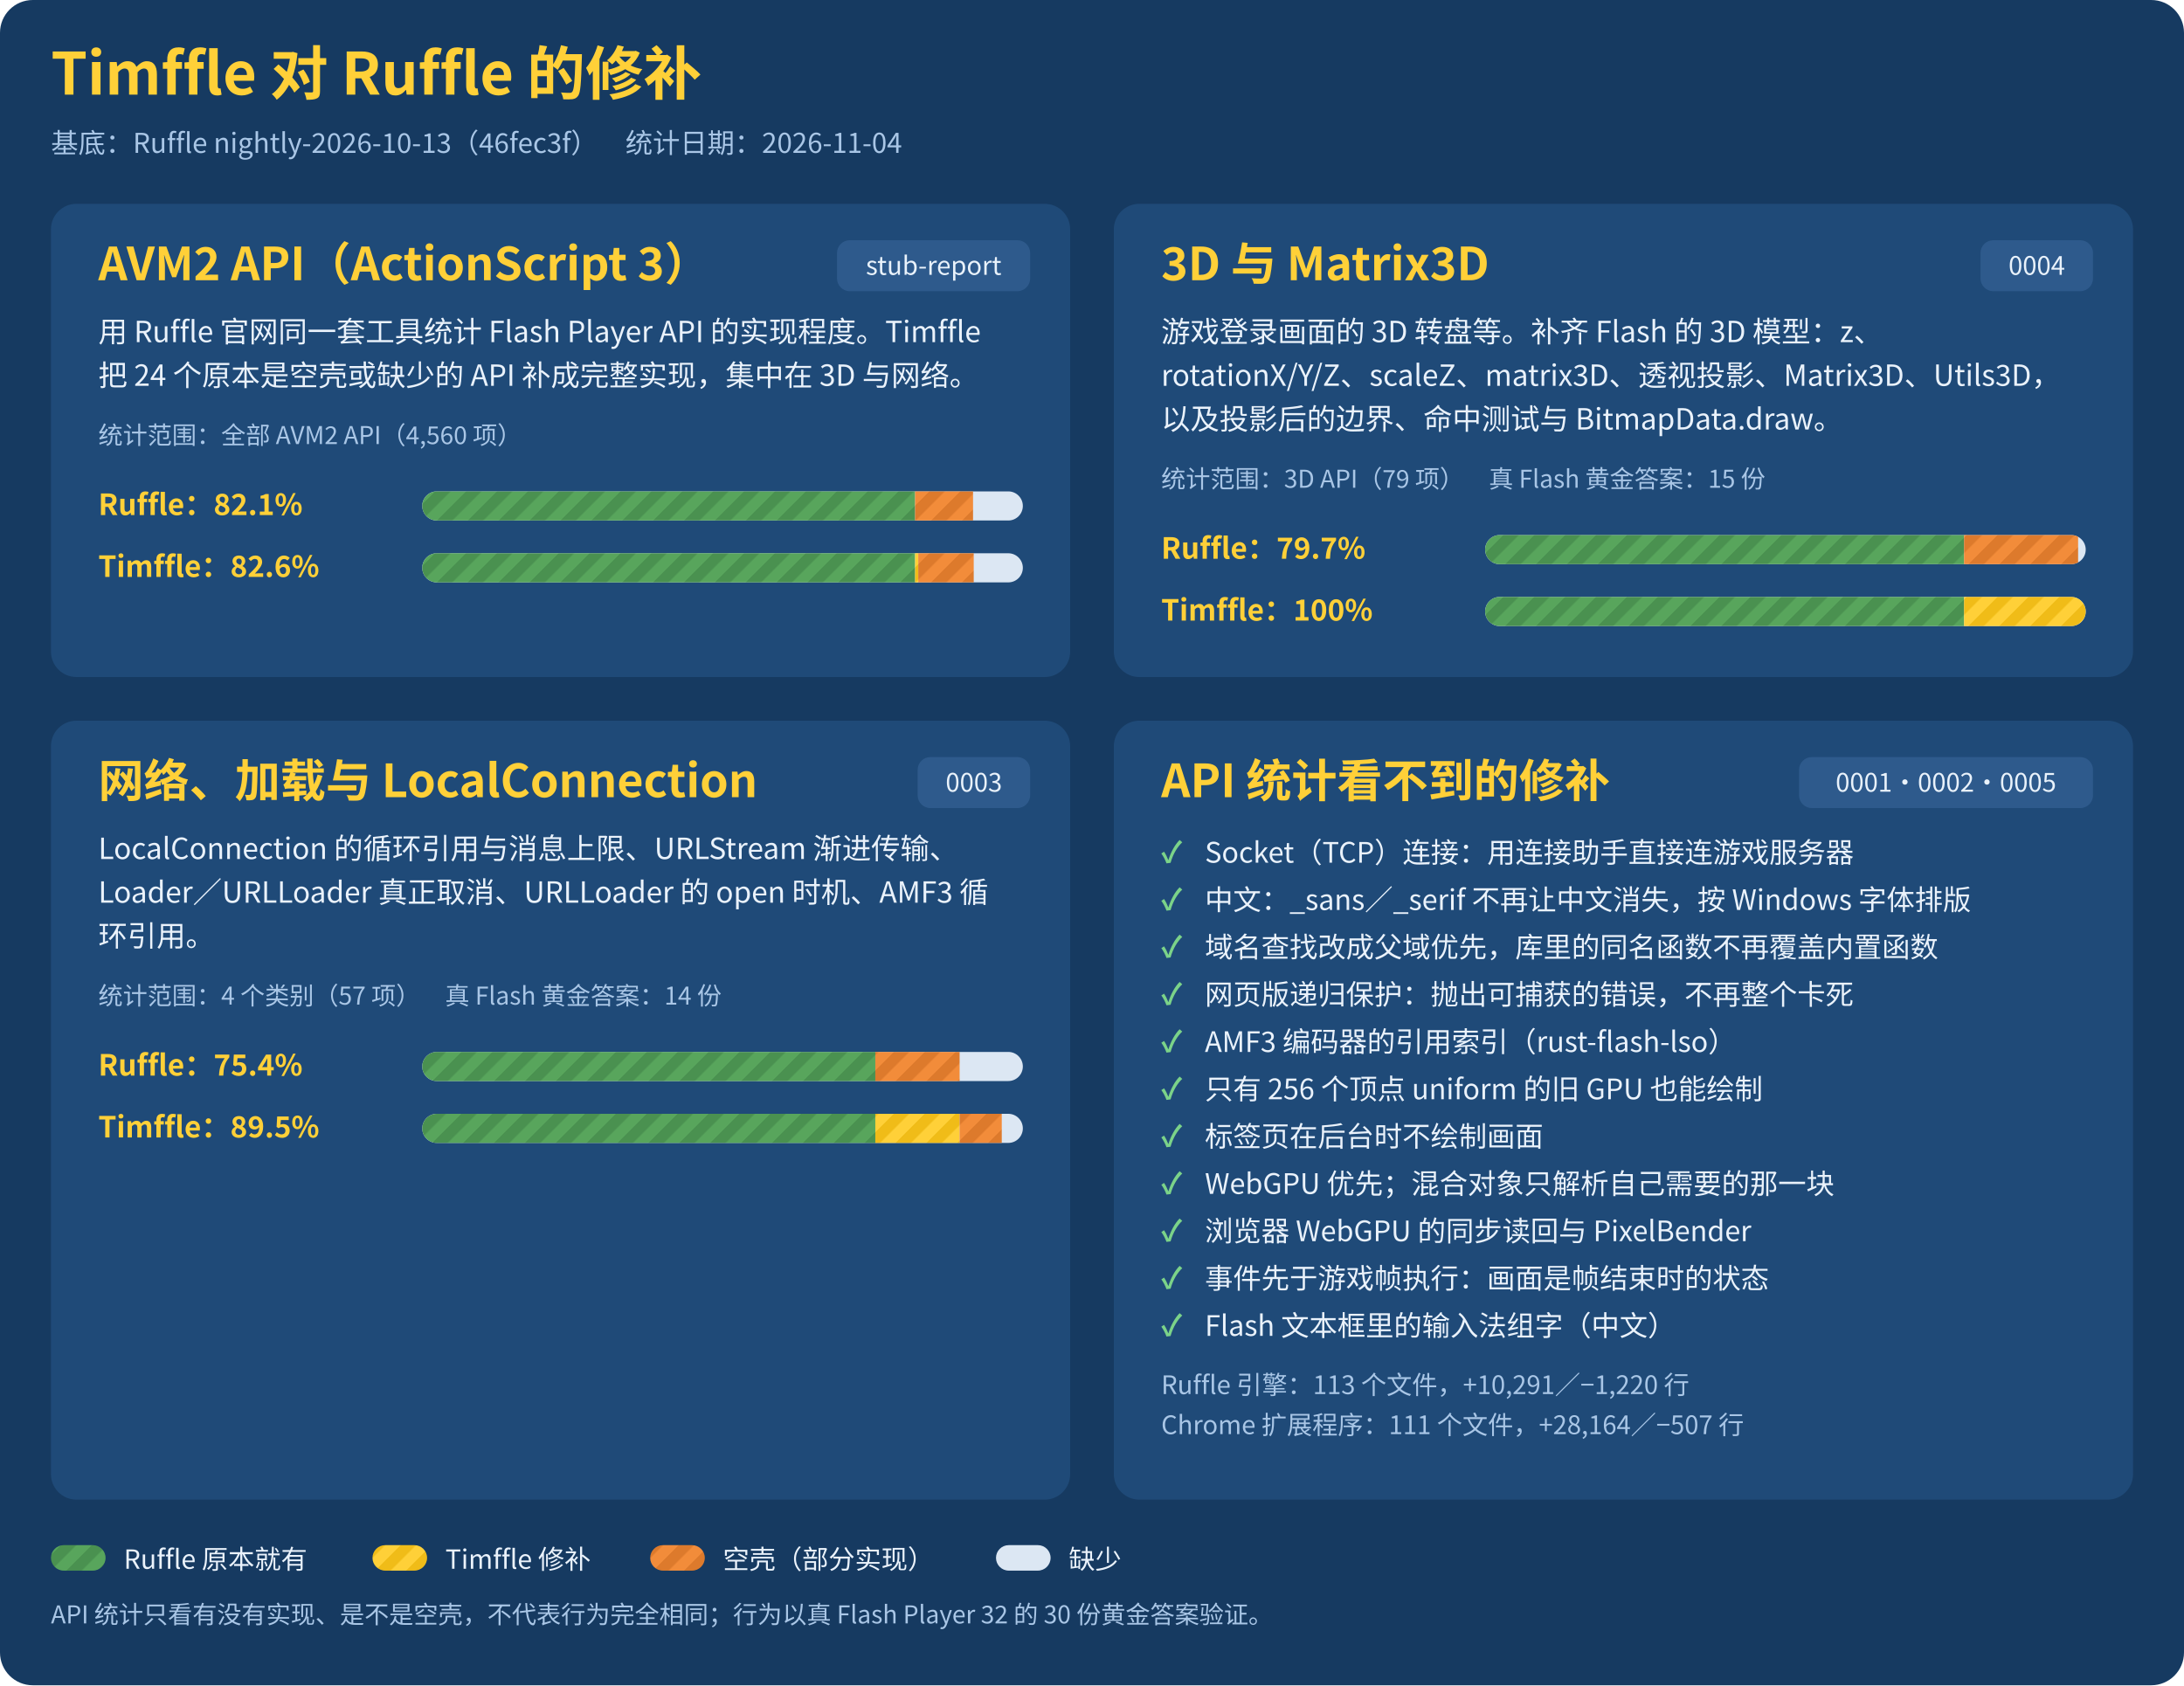
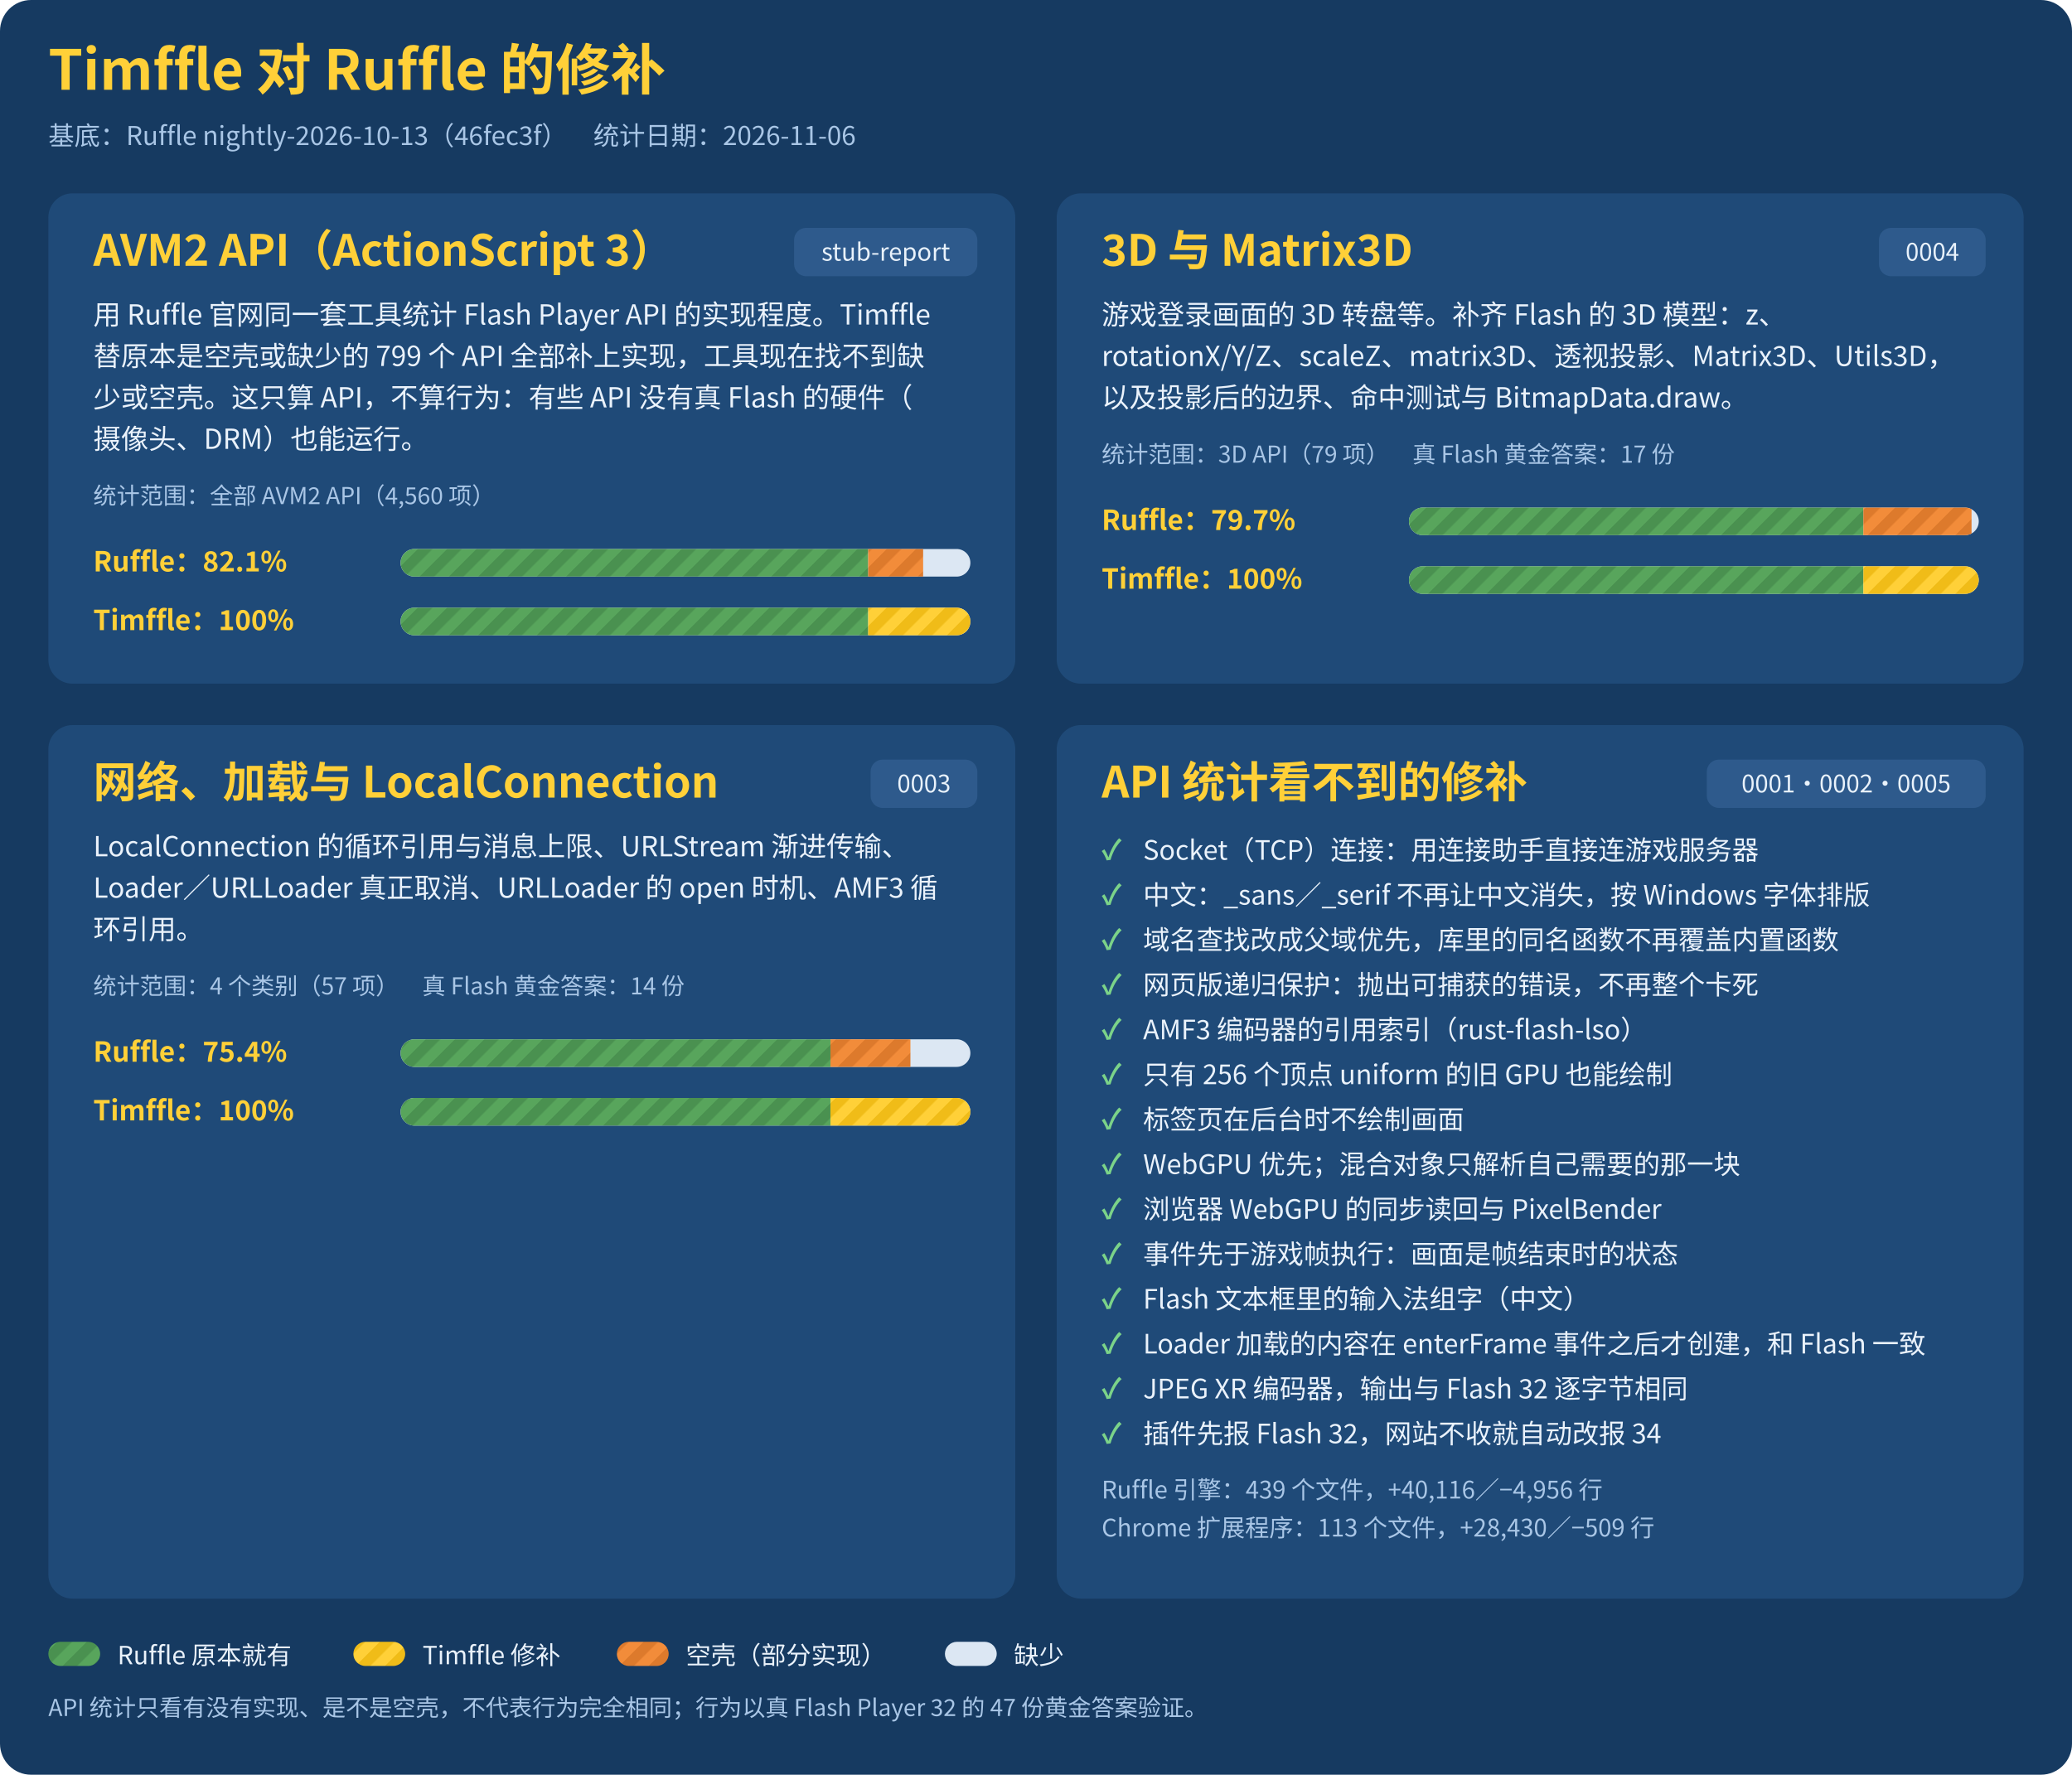
- <svg xmlns="http://www.w3.org/2000/svg" width="1200" height="926" viewBox="0 0 1200 926" role="img" aria-label="Timffle 对 Ruffle 的修补" font-family="'PingFang SC', 'Microsoft YaHei', 'Noto Sans CJK SC', 'Noto Sans SC', 'Segoe UI', sans-serif">
+ <svg xmlns="http://www.w3.org/2000/svg" width="1200" height="1028" viewBox="0 0 1200 1028" role="img" aria-label="Timffle 对 Ruffle 的修补" font-family="'PingFang SC', 'Microsoft YaHei', 'Noto Sans CJK SC', 'Noto Sans SC', 'Segoe UI', sans-serif">
  <defs>
    <pattern id="pg" width="12" height="12" patternUnits="userSpaceOnUse" patternTransform="rotate(45)">
      <rect width="12" height="12" fill="#58A55C" />
      <rect width="6" height="12" fill="#4A9150" />
    </pattern>
    <pattern id="py" width="12" height="12" patternUnits="userSpaceOnUse" patternTransform="rotate(45)">
      <rect width="12" height="12" fill="#FFD038" />
      <rect width="6" height="12" fill="#F0BC18" />
    </pattern>
    <pattern id="po" width="12" height="12" patternUnits="userSpaceOnUse" patternTransform="rotate(45)">
      <rect width="12" height="12" fill="#F28C3A" />
      <rect width="6" height="12" fill="#DD7A2C" />
    </pattern>
  </defs>
-   <rect width="1200" height="926" rx="18" fill="#163A61" />
+   <rect width="1200" height="1028" rx="18" fill="#163A61" />
  <text x="28.0" y="52.0" font-size="32" fill="#FFD038" font-weight="bold" text-anchor="start">Timffle 对 Ruffle 的修补</text>
-   <text x="28.0" y="84.0" font-size="15" fill="#A9C6E6" font-weight="normal" text-anchor="start">基底：Ruffle nightly-2026-10-13（46fec3f）　统计日期：2026-11-04</text>
-   <rect x="28" y="112" width="560" height="260" rx="14" fill="#1F4A78" />
+   <text x="28.0" y="84.0" font-size="15" fill="#A9C6E6" font-weight="normal" text-anchor="start">基底：Ruffle nightly-2026-10-13（46fec3f）　统计日期：2026-11-06</text>
+   <rect x="28" y="112" width="560" height="284" rx="14" fill="#1F4A78" />
  <rect x="459.9" y="132" width="106.1" height="28" rx="7" fill="#2E5A8C" />
  <text x="513.0" y="151.0" font-size="14" fill="#E9F2FB" font-weight="normal" text-anchor="middle">stub-report</text>
  <text x="54.0" y="154.0" font-size="25" fill="#FFD038" font-weight="bold" text-anchor="start">AVM2 API（ActionScript 3）</text>
  <text x="54.0" y="188.0" font-size="16" fill="#EAF2FB" font-weight="normal" text-anchor="start">用 Ruffle 官网同一套工具统计 Flash Player API 的实现程度。Timffle</text>
-   <text x="54.0" y="212.0" font-size="16" fill="#EAF2FB" font-weight="normal" text-anchor="start">把 24 个原本是空壳或缺少的 API 补成完整实现，集中在 3D 与网络。</text>
-   <text x="54.0" y="244.0" font-size="13.5" fill="#A9C6E6" font-weight="normal" text-anchor="start">统计范围：全部 AVM2 API（4,560 项）</text>
-   <text x="54.0" y="283.0" font-size="16" fill="#FFD038" font-weight="bold" text-anchor="start">Ruffle：82.1%</text>
+   <text x="54.0" y="212.0" font-size="16" fill="#EAF2FB" font-weight="normal" text-anchor="start">替原本是空壳或缺少的 799 个 API 全部补上实现，工具现在找不到缺</text>
+   <text x="54.0" y="236.0" font-size="16" fill="#EAF2FB" font-weight="normal" text-anchor="start">少或空壳。这只算 API，不算行为：有些 API 没有真 Flash 的硬件（</text>
+   <text x="54.0" y="260.0" font-size="16" fill="#EAF2FB" font-weight="normal" text-anchor="start">摄像头、DRM）也能运行。</text>
+   <text x="54.0" y="292.0" font-size="13.5" fill="#A9C6E6" font-weight="normal" text-anchor="start">统计范围：全部 AVM2 API（4,560 项）</text>
+   <text x="54.0" y="331.0" font-size="16" fill="#FFD038" font-weight="bold" text-anchor="start">Ruffle：82.1%</text>
  <clipPath id="bzh-CN7">
-     <rect x="232.0" y="270" width="330.0" height="16" rx="8" />
+     <rect x="232.0" y="318" width="330.0" height="16" rx="8" />
  </clipPath>
-   <rect x="232.0" y="270" width="330.0" height="16" rx="8" fill="#DCE7F3" />
-   <rect x="232.00" y="270" width="270.80" height="16" fill="url(#pg)" clip-path="url(#bzh-CN7)" />
-   <rect x="502.80" y="270" width="31.84" height="16" fill="url(#po)" clip-path="url(#bzh-CN7)" />
-   <text x="54.0" y="317.0" font-size="16" fill="#FFD038" font-weight="bold" text-anchor="start">Timffle：82.6%</text>
+   <rect x="232.0" y="318" width="330.0" height="16" rx="8" fill="#DCE7F3" />
+   <rect x="232.00" y="318" width="270.80" height="16" fill="url(#pg)" clip-path="url(#bzh-CN7)" />
+   <rect x="502.80" y="318" width="31.84" height="16" fill="url(#po)" clip-path="url(#bzh-CN7)" />
+   <text x="54.0" y="365.0" font-size="16" fill="#FFD038" font-weight="bold" text-anchor="start">Timffle：100%</text>
  <clipPath id="bzh-CN8">
-     <rect x="232.0" y="304" width="330.0" height="16" rx="8" />
+     <rect x="232.0" y="352" width="330.0" height="16" rx="8" />
  </clipPath>
-   <rect x="232.0" y="304" width="330.0" height="16" rx="8" fill="#DCE7F3" />
-   <rect x="232.00" y="304" width="270.80" height="16" fill="url(#pg)" clip-path="url(#bzh-CN8)" />
-   <rect x="502.80" y="304" width="1.74" height="16" fill="url(#py)" clip-path="url(#bzh-CN8)" />
-   <rect x="504.54" y="304" width="30.47" height="16" fill="url(#po)" clip-path="url(#bzh-CN8)" />
-   <rect x="612" y="112" width="560" height="260" rx="14" fill="#1F4A78" />
+   <rect x="232.0" y="352" width="330.0" height="16" rx="8" fill="#DCE7F3" />
+   <rect x="232.00" y="352" width="270.80" height="16" fill="url(#pg)" clip-path="url(#bzh-CN8)" />
+   <rect x="502.80" y="352" width="59.20" height="16" fill="url(#py)" clip-path="url(#bzh-CN8)" />
+   <rect x="612" y="112" width="560" height="284" rx="14" fill="#1F4A78" />
  <rect x="1088.2" y="132" width="61.8" height="28" rx="7" fill="#2E5A8C" />
  <text x="1119.1" y="151.0" font-size="14" fill="#E9F2FB" font-weight="normal" text-anchor="middle">0004</text>
  <text x="638.0" y="154.0" font-size="25" fill="#FFD038" font-weight="bold" text-anchor="start">3D 与 Matrix3D</text>
  <text x="638.0" y="188.0" font-size="16" fill="#EAF2FB" font-weight="normal" text-anchor="start">游戏登录画面的 3D 转盘等。补齐 Flash 的 3D 模型：z、</text>
  <text x="638.0" y="212.0" font-size="16" fill="#EAF2FB" font-weight="normal" text-anchor="start">rotationX/Y/Z、scaleZ、matrix3D、透视投影、Matrix3D、Utils3D，</text>
  <text x="638.0" y="236.0" font-size="16" fill="#EAF2FB" font-weight="normal" text-anchor="start">以及投影后的边界、命中测试与 BitmapData.draw。</text>
-   <text x="638.0" y="268.0" font-size="13.5" fill="#A9C6E6" font-weight="normal" text-anchor="start">统计范围：3D API（79 项）　真 Flash 黄金答案：15 份</text>
+   <text x="638.0" y="268.0" font-size="13.5" fill="#A9C6E6" font-weight="normal" text-anchor="start">统计范围：3D API（79 项）　真 Flash 黄金答案：17 份</text>
  <text x="638.0" y="307.0" font-size="16" fill="#FFD038" font-weight="bold" text-anchor="start">Ruffle：79.7%</text>
  <clipPath id="bzh-CN9">
    <rect x="816.0" y="294" width="330.0" height="16" rx="8" />
  </clipPath>
  <rect x="816.0" y="294" width="330.0" height="16" rx="8" fill="#DCE7F3" />
  <rect x="816.00" y="294" width="263.16" height="16" fill="url(#pg)" clip-path="url(#bzh-CN9)" />
  <rect x="1079.16" y="294" width="62.66" height="16" fill="url(#po)" clip-path="url(#bzh-CN9)" />
  <text x="638.0" y="341.0" font-size="16" fill="#FFD038" font-weight="bold" text-anchor="start">Timffle：100%</text>
  <clipPath id="bzh-CN10">
    <rect x="816.0" y="328" width="330.0" height="16" rx="8" />
  </clipPath>
  <rect x="816.0" y="328" width="330.0" height="16" rx="8" fill="#DCE7F3" />
  <rect x="816.00" y="328" width="263.16" height="16" fill="url(#pg)" clip-path="url(#bzh-CN10)" />
  <rect x="1079.16" y="328" width="66.84" height="16" fill="url(#py)" clip-path="url(#bzh-CN10)" />
-   <rect x="28" y="396" width="560" height="428" rx="14" fill="#1F4A78" />
-   <rect x="504.2" y="416" width="61.8" height="28" rx="7" fill="#2E5A8C" />
-   <text x="535.1" y="435.0" font-size="14" fill="#E9F2FB" font-weight="normal" text-anchor="middle">0003</text>
-   <text x="54.0" y="438.0" font-size="25" fill="#FFD038" font-weight="bold" text-anchor="start">网络、加载与 LocalConnection</text>
-   <text x="54.0" y="472.0" font-size="16" fill="#EAF2FB" font-weight="normal" text-anchor="start">LocalConnection 的循环引用与消息上限、URLStream 渐进传输、</text>
-   <text x="54.0" y="496.0" font-size="16" fill="#EAF2FB" font-weight="normal" text-anchor="start">Loader／URLLoader 真正取消、URLLoader 的 open 时机、AMF3 循</text>
-   <text x="54.0" y="520.0" font-size="16" fill="#EAF2FB" font-weight="normal" text-anchor="start">环引用。</text>
-   <text x="54.0" y="552.0" font-size="13.5" fill="#A9C6E6" font-weight="normal" text-anchor="start">统计范围：4 个类别（57 项）　真 Flash 黄金答案：14 份</text>
-   <text x="54.0" y="591.0" font-size="16" fill="#FFD038" font-weight="bold" text-anchor="start">Ruffle：75.4%</text>
+   <rect x="28" y="420" width="560" height="506" rx="14" fill="#1F4A78" />
+   <rect x="504.2" y="440" width="61.8" height="28" rx="7" fill="#2E5A8C" />
+   <text x="535.1" y="459.0" font-size="14" fill="#E9F2FB" font-weight="normal" text-anchor="middle">0003</text>
+   <text x="54.0" y="462.0" font-size="25" fill="#FFD038" font-weight="bold" text-anchor="start">网络、加载与 LocalConnection</text>
+   <text x="54.0" y="496.0" font-size="16" fill="#EAF2FB" font-weight="normal" text-anchor="start">LocalConnection 的循环引用与消息上限、URLStream 渐进传输、</text>
+   <text x="54.0" y="520.0" font-size="16" fill="#EAF2FB" font-weight="normal" text-anchor="start">Loader／URLLoader 真正取消、URLLoader 的 open 时机、AMF3 循</text>
+   <text x="54.0" y="544.0" font-size="16" fill="#EAF2FB" font-weight="normal" text-anchor="start">环引用。</text>
+   <text x="54.0" y="576.0" font-size="13.5" fill="#A9C6E6" font-weight="normal" text-anchor="start">统计范围：4 个类别（57 项）　真 Flash 黄金答案：14 份</text>
+   <text x="54.0" y="615.0" font-size="16" fill="#FFD038" font-weight="bold" text-anchor="start">Ruffle：75.4%</text>
  <clipPath id="bzh-CN11">
-     <rect x="232.0" y="578" width="330.0" height="16" rx="8" />
+     <rect x="232.0" y="602" width="330.0" height="16" rx="8" />
  </clipPath>
-   <rect x="232.0" y="578" width="330.0" height="16" rx="8" fill="#DCE7F3" />
-   <rect x="232.00" y="578" width="248.95" height="16" fill="url(#pg)" clip-path="url(#bzh-CN11)" />
-   <rect x="480.95" y="578" width="46.32" height="16" fill="url(#po)" clip-path="url(#bzh-CN11)" />
-   <text x="54.0" y="625.0" font-size="16" fill="#FFD038" font-weight="bold" text-anchor="start">Timffle：89.5%</text>
+   <rect x="232.0" y="602" width="330.0" height="16" rx="8" fill="#DCE7F3" />
+   <rect x="232.00" y="602" width="248.95" height="16" fill="url(#pg)" clip-path="url(#bzh-CN11)" />
+   <rect x="480.95" y="602" width="46.32" height="16" fill="url(#po)" clip-path="url(#bzh-CN11)" />
+   <text x="54.0" y="649.0" font-size="16" fill="#FFD038" font-weight="bold" text-anchor="start">Timffle：100%</text>
  <clipPath id="bzh-CN12">
-     <rect x="232.0" y="612" width="330.0" height="16" rx="8" />
+     <rect x="232.0" y="636" width="330.0" height="16" rx="8" />
  </clipPath>
-   <rect x="232.0" y="612" width="330.0" height="16" rx="8" fill="#DCE7F3" />
-   <rect x="232.00" y="612" width="248.95" height="16" fill="url(#pg)" clip-path="url(#bzh-CN12)" />
-   <rect x="480.95" y="612" width="46.32" height="16" fill="url(#py)" clip-path="url(#bzh-CN12)" />
-   <rect x="527.26" y="612" width="23.16" height="16" fill="url(#po)" clip-path="url(#bzh-CN12)" />
-   <rect x="612" y="396" width="560" height="428" rx="14" fill="#1F4A78" />
-   <rect x="988.5" y="416" width="161.5" height="28" rx="7" fill="#2E5A8C" />
-   <text x="1069.2" y="435.0" font-size="14" fill="#E9F2FB" font-weight="normal" text-anchor="middle">0001・0002・0005</text>
-   <text x="638.0" y="438.0" font-size="25" fill="#FFD038" font-weight="bold" text-anchor="start">API 统计看不到的修补</text>
-   <text x="638.0" y="474.0" font-size="16" fill="#7BD389" font-weight="bold" text-anchor="start">✓</text>
-   <text x="662.0" y="474.0" font-size="15.5" fill="#EAF2FB" font-weight="normal" text-anchor="start">Socket（TCP）连接：用连接助手直接连游戏服务器</text>
-   <text x="638.0" y="500.0" font-size="16" fill="#7BD389" font-weight="bold" text-anchor="start">✓</text>
-   <text x="662.0" y="500.0" font-size="15.5" fill="#EAF2FB" font-weight="normal" text-anchor="start">中文：_sans／_serif 不再让中文消失，按 Windows 字体排版</text>
-   <text x="638.0" y="526.0" font-size="16" fill="#7BD389" font-weight="bold" text-anchor="start">✓</text>
-   <text x="662.0" y="526.0" font-size="15.5" fill="#EAF2FB" font-weight="normal" text-anchor="start">域名查找改成父域优先，库里的同名函数不再覆盖内置函数</text>
-   <text x="638.0" y="552.0" font-size="16" fill="#7BD389" font-weight="bold" text-anchor="start">✓</text>
-   <text x="662.0" y="552.0" font-size="15.5" fill="#EAF2FB" font-weight="normal" text-anchor="start">网页版递归保护：抛出可捕获的错误，不再整个卡死</text>
-   <text x="638.0" y="578.0" font-size="16" fill="#7BD389" font-weight="bold" text-anchor="start">✓</text>
-   <text x="662.0" y="578.0" font-size="15.5" fill="#EAF2FB" font-weight="normal" text-anchor="start">AMF3 编码器的引用索引（rust-flash-lso）</text>
-   <text x="638.0" y="604.0" font-size="16" fill="#7BD389" font-weight="bold" text-anchor="start">✓</text>
-   <text x="662.0" y="604.0" font-size="15.5" fill="#EAF2FB" font-weight="normal" text-anchor="start">只有 256 个顶点 uniform 的旧 GPU 也能绘制</text>
-   <text x="638.0" y="630.0" font-size="16" fill="#7BD389" font-weight="bold" text-anchor="start">✓</text>
-   <text x="662.0" y="630.0" font-size="15.5" fill="#EAF2FB" font-weight="normal" text-anchor="start">标签页在后台时不绘制画面</text>
-   <text x="638.0" y="656.0" font-size="16" fill="#7BD389" font-weight="bold" text-anchor="start">✓</text>
-   <text x="662.0" y="656.0" font-size="15.5" fill="#EAF2FB" font-weight="normal" text-anchor="start">WebGPU 优先；混合对象只解析自己需要的那一块</text>
-   <text x="638.0" y="682.0" font-size="16" fill="#7BD389" font-weight="bold" text-anchor="start">✓</text>
-   <text x="662.0" y="682.0" font-size="15.5" fill="#EAF2FB" font-weight="normal" text-anchor="start">浏览器 WebGPU 的同步读回与 PixelBender</text>
-   <text x="638.0" y="708.0" font-size="16" fill="#7BD389" font-weight="bold" text-anchor="start">✓</text>
-   <text x="662.0" y="708.0" font-size="15.5" fill="#EAF2FB" font-weight="normal" text-anchor="start">事件先于游戏帧执行：画面是帧结束时的状态</text>
-   <text x="638.0" y="734.0" font-size="16" fill="#7BD389" font-weight="bold" text-anchor="start">✓</text>
-   <text x="662.0" y="734.0" font-size="15.5" fill="#EAF2FB" font-weight="normal" text-anchor="start">Flash 文本框里的输入法组字（中文）</text>
-   <text x="638.0" y="766.0" font-size="14" fill="#A9C6E6" font-weight="normal" text-anchor="start">Ruffle 引擎：113 个文件，+10,291／−1,220 行</text>
-   <text x="638.0" y="788.0" font-size="14" fill="#A9C6E6" font-weight="normal" text-anchor="start">Chrome 扩展程序：111 个文件，+28,164／−507 行</text>
-   <rect x="28" y="849" width="30" height="14" rx="7" fill="url(#pg)" />
-   <text x="68.0" y="862.0" font-size="14.5" fill="#EAF2FB" font-weight="normal" text-anchor="start">Ruffle 原本就有</text>
-   <rect x="204.66" y="849" width="30" height="14" rx="7" fill="url(#py)" />
-   <text x="244.7" y="862.0" font-size="14.5" fill="#EAF2FB" font-weight="normal" text-anchor="start">Timffle 修补</text>
-   <rect x="357.25" y="849" width="30" height="14" rx="7" fill="url(#po)" />
-   <text x="397.2" y="862.0" font-size="14.5" fill="#EAF2FB" font-weight="normal" text-anchor="start">空壳（部分实现）</text>
-   <rect x="547.25" y="849" width="30" height="14" rx="7" fill="#DCE7F3" />
-   <text x="587.2" y="862.0" font-size="14.5" fill="#EAF2FB" font-weight="normal" text-anchor="start">缺少</text>
-   <text x="28.0" y="892.0" font-size="13.5" fill="#A9C6E6" font-weight="normal" text-anchor="start">API 统计只看有没有实现、是不是空壳，不代表行为完全相同；行为以真 Flash Player 32 的 30 份黄金答案验证。</text>
+   <rect x="232.0" y="636" width="330.0" height="16" rx="8" fill="#DCE7F3" />
+   <rect x="232.00" y="636" width="248.95" height="16" fill="url(#pg)" clip-path="url(#bzh-CN12)" />
+   <rect x="480.95" y="636" width="81.05" height="16" fill="url(#py)" clip-path="url(#bzh-CN12)" />
+   <rect x="612" y="420" width="560" height="506" rx="14" fill="#1F4A78" />
+   <rect x="988.5" y="440" width="161.5" height="28" rx="7" fill="#2E5A8C" />
+   <text x="1069.2" y="459.0" font-size="14" fill="#E9F2FB" font-weight="normal" text-anchor="middle">0001・0002・0005</text>
+   <text x="638.0" y="462.0" font-size="25" fill="#FFD038" font-weight="bold" text-anchor="start">API 统计看不到的修补</text>
+   <text x="638.0" y="498.0" font-size="16" fill="#7BD389" font-weight="bold" text-anchor="start">✓</text>
+   <text x="662.0" y="498.0" font-size="15.5" fill="#EAF2FB" font-weight="normal" text-anchor="start">Socket（TCP）连接：用连接助手直接连游戏服务器</text>
+   <text x="638.0" y="524.0" font-size="16" fill="#7BD389" font-weight="bold" text-anchor="start">✓</text>
+   <text x="662.0" y="524.0" font-size="15.5" fill="#EAF2FB" font-weight="normal" text-anchor="start">中文：_sans／_serif 不再让中文消失，按 Windows 字体排版</text>
+   <text x="638.0" y="550.0" font-size="16" fill="#7BD389" font-weight="bold" text-anchor="start">✓</text>
+   <text x="662.0" y="550.0" font-size="15.5" fill="#EAF2FB" font-weight="normal" text-anchor="start">域名查找改成父域优先，库里的同名函数不再覆盖内置函数</text>
+   <text x="638.0" y="576.0" font-size="16" fill="#7BD389" font-weight="bold" text-anchor="start">✓</text>
+   <text x="662.0" y="576.0" font-size="15.5" fill="#EAF2FB" font-weight="normal" text-anchor="start">网页版递归保护：抛出可捕获的错误，不再整个卡死</text>
+   <text x="638.0" y="602.0" font-size="16" fill="#7BD389" font-weight="bold" text-anchor="start">✓</text>
+   <text x="662.0" y="602.0" font-size="15.5" fill="#EAF2FB" font-weight="normal" text-anchor="start">AMF3 编码器的引用索引（rust-flash-lso）</text>
+   <text x="638.0" y="628.0" font-size="16" fill="#7BD389" font-weight="bold" text-anchor="start">✓</text>
+   <text x="662.0" y="628.0" font-size="15.5" fill="#EAF2FB" font-weight="normal" text-anchor="start">只有 256 个顶点 uniform 的旧 GPU 也能绘制</text>
+   <text x="638.0" y="654.0" font-size="16" fill="#7BD389" font-weight="bold" text-anchor="start">✓</text>
+   <text x="662.0" y="654.0" font-size="15.5" fill="#EAF2FB" font-weight="normal" text-anchor="start">标签页在后台时不绘制画面</text>
+   <text x="638.0" y="680.0" font-size="16" fill="#7BD389" font-weight="bold" text-anchor="start">✓</text>
+   <text x="662.0" y="680.0" font-size="15.5" fill="#EAF2FB" font-weight="normal" text-anchor="start">WebGPU 优先；混合对象只解析自己需要的那一块</text>
+   <text x="638.0" y="706.0" font-size="16" fill="#7BD389" font-weight="bold" text-anchor="start">✓</text>
+   <text x="662.0" y="706.0" font-size="15.5" fill="#EAF2FB" font-weight="normal" text-anchor="start">浏览器 WebGPU 的同步读回与 PixelBender</text>
+   <text x="638.0" y="732.0" font-size="16" fill="#7BD389" font-weight="bold" text-anchor="start">✓</text>
+   <text x="662.0" y="732.0" font-size="15.5" fill="#EAF2FB" font-weight="normal" text-anchor="start">事件先于游戏帧执行：画面是帧结束时的状态</text>
+   <text x="638.0" y="758.0" font-size="16" fill="#7BD389" font-weight="bold" text-anchor="start">✓</text>
+   <text x="662.0" y="758.0" font-size="15.5" fill="#EAF2FB" font-weight="normal" text-anchor="start">Flash 文本框里的输入法组字（中文）</text>
+   <text x="638.0" y="784.0" font-size="16" fill="#7BD389" font-weight="bold" text-anchor="start">✓</text>
+   <text x="662.0" y="784.0" font-size="15.5" fill="#EAF2FB" font-weight="normal" text-anchor="start">Loader 加载的内容在 enterFrame 事件之后才创建，和 Flash 一致</text>
+   <text x="638.0" y="810.0" font-size="16" fill="#7BD389" font-weight="bold" text-anchor="start">✓</text>
+   <text x="662.0" y="810.0" font-size="15.5" fill="#EAF2FB" font-weight="normal" text-anchor="start">JPEG XR 编码器，输出与 Flash 32 逐字节相同</text>
+   <text x="638.0" y="836.0" font-size="16" fill="#7BD389" font-weight="bold" text-anchor="start">✓</text>
+   <text x="662.0" y="836.0" font-size="15.5" fill="#EAF2FB" font-weight="normal" text-anchor="start">插件先报 Flash 32，网站不收就自动改报 34</text>
+   <text x="638.0" y="868.0" font-size="14" fill="#A9C6E6" font-weight="normal" text-anchor="start">Ruffle 引擎：439 个文件，+40,116／−4,956 行</text>
+   <text x="638.0" y="890.0" font-size="14" fill="#A9C6E6" font-weight="normal" text-anchor="start">Chrome 扩展程序：113 个文件，+28,430／−509 行</text>
+   <rect x="28" y="951" width="30" height="14" rx="7" fill="url(#pg)" />
+   <text x="68.0" y="964.0" font-size="14.5" fill="#EAF2FB" font-weight="normal" text-anchor="start">Ruffle 原本就有</text>
+   <rect x="204.66" y="951" width="30" height="14" rx="7" fill="url(#py)" />
+   <text x="244.7" y="964.0" font-size="14.5" fill="#EAF2FB" font-weight="normal" text-anchor="start">Timffle 修补</text>
+   <rect x="357.25" y="951" width="30" height="14" rx="7" fill="url(#po)" />
+   <text x="397.2" y="964.0" font-size="14.5" fill="#EAF2FB" font-weight="normal" text-anchor="start">空壳（部分实现）</text>
+   <rect x="547.25" y="951" width="30" height="14" rx="7" fill="#DCE7F3" />
+   <text x="587.2" y="964.0" font-size="14.5" fill="#EAF2FB" font-weight="normal" text-anchor="start">缺少</text>
+   <text x="28.0" y="994.0" font-size="13.5" fill="#A9C6E6" font-weight="normal" text-anchor="start">API 统计只看有没有实现、是不是空壳，不代表行为完全相同；行为以真 Flash Player 32 的 47 份黄金答案验证。</text>
</svg>
